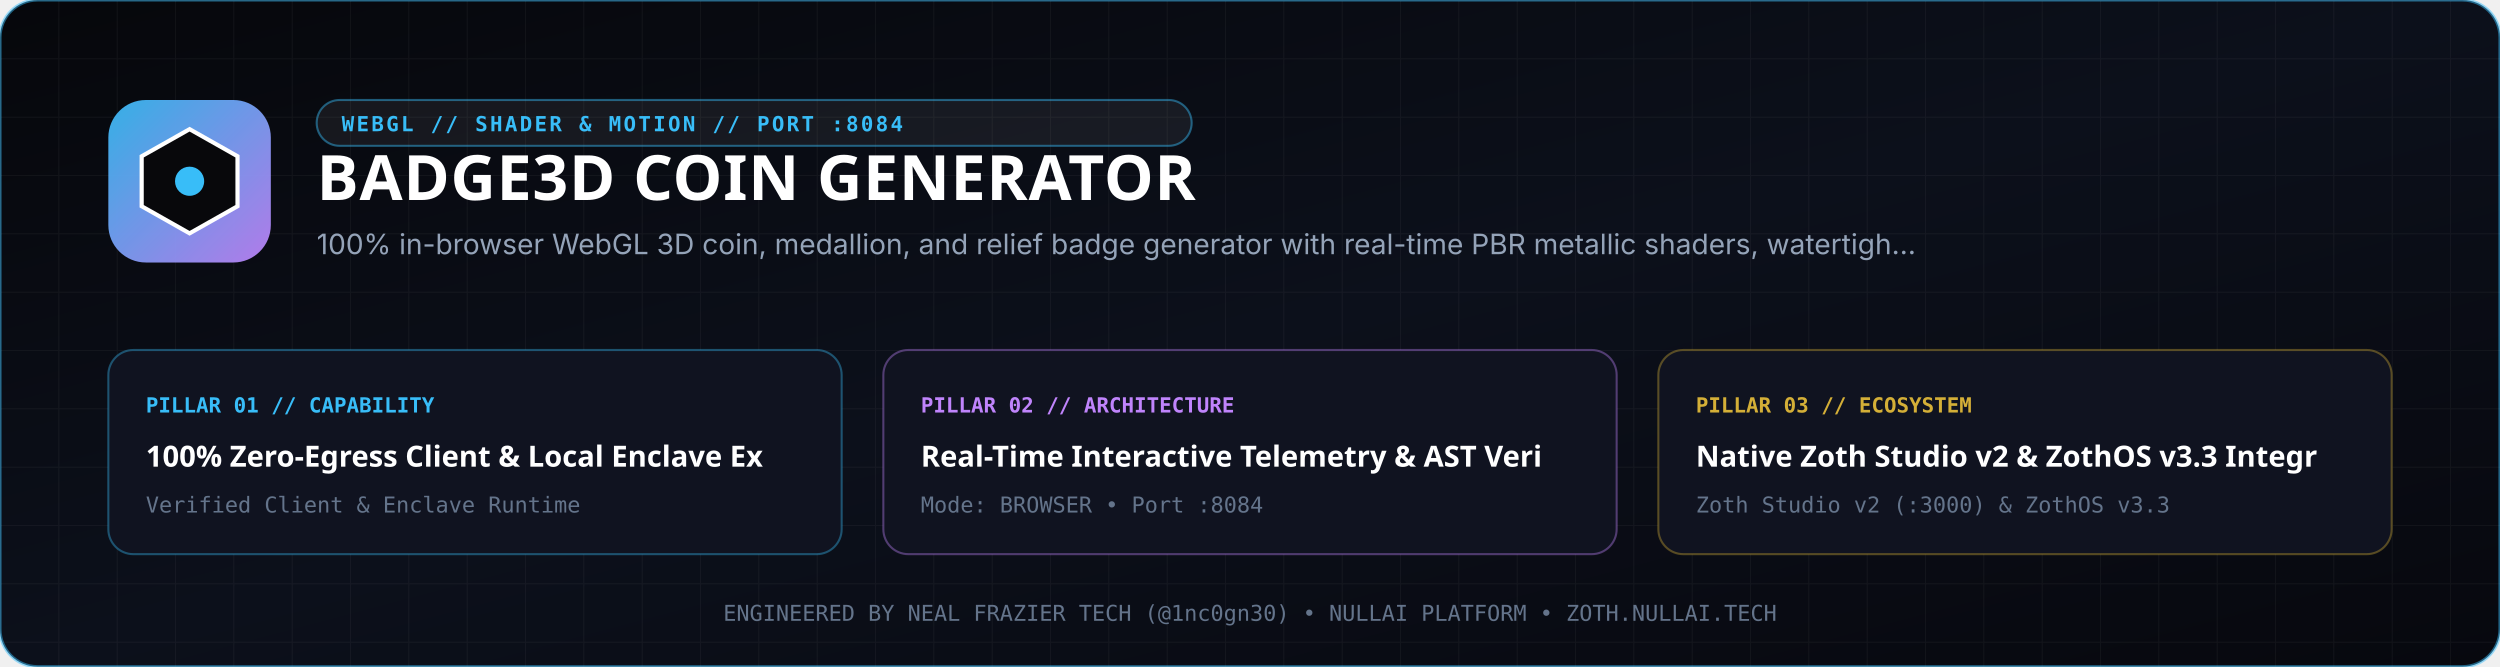
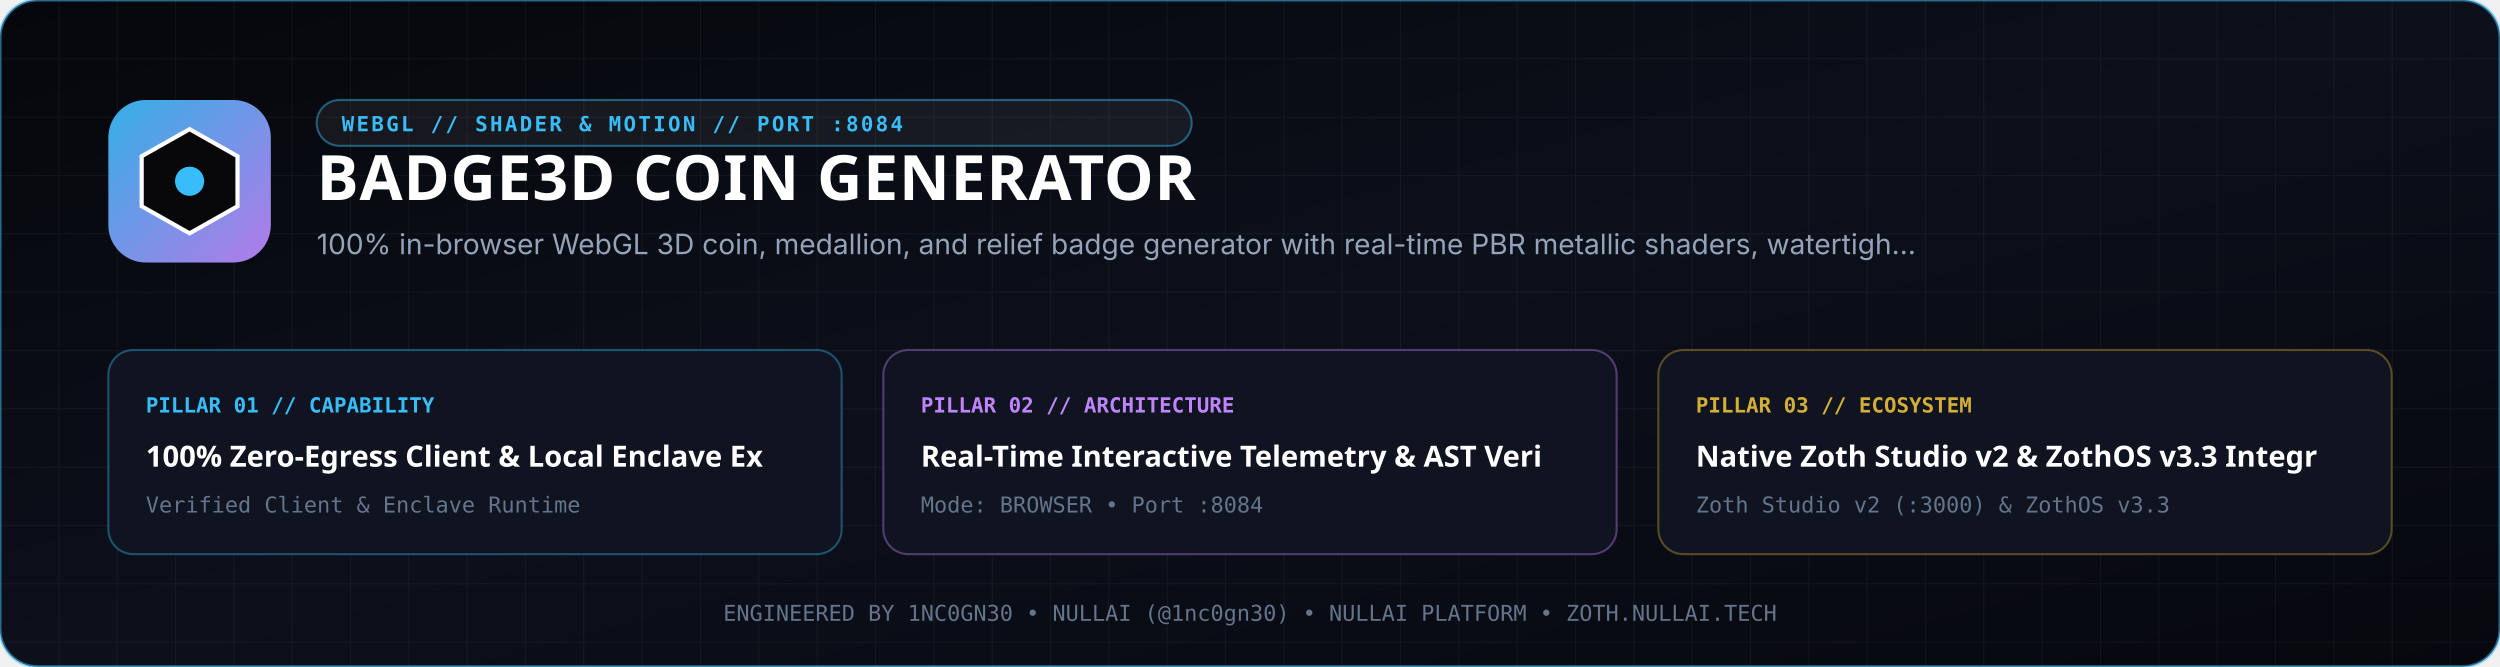
<svg xmlns="http://www.w3.org/2000/svg" viewBox="0 0 1200 320" width="100%" height="100%">
  <defs>
    <linearGradient id="bg" x1="0%" y1="0%" x2="100%" y2="100%">
      <stop offset="0%" stop-color="#06070B" />
      <stop offset="50%" stop-color="#0C101B" />
      <stop offset="100%" stop-color="#07080E" />
    </linearGradient>
    <linearGradient id="accent" x1="0%" y1="0%" x2="100%" y2="100%">
      <stop offset="0%" stop-color="#38BDF8" />
      <stop offset="100%" stop-color="#C084FC" />
    </linearGradient>
    <pattern id="grid" width="28" height="28" patternUnits="userSpaceOnUse">
      <path d="M 28 0 L 0 0 0 28" fill="none" stroke="rgba(255,255,255,0.04)" stroke-width="1" />
    </pattern>
  </defs>
  <rect width="1200" height="320" rx="18" fill="url(#bg)" stroke="#38BDF8" stroke-opacity="0.5" stroke-width="1.5" />
  <rect width="1200" height="320" rx="18" fill="url(#grid)" />
  <g transform="translate(52, 48)">
    <rect width="78" height="78" rx="18" fill="url(#accent)" opacity="0.92" />
    <polygon points="39,14 62,27 62,51 39,64 16,51 16,27" fill="#08080B" stroke="#FFFFFF" stroke-width="2" />
    <circle cx="39" cy="39" r="7" fill="#38BDF8" />
  </g>
  <g transform="translate(152, 62)">
    <rect x="0" y="-14" width="420" height="22" rx="11" fill="rgba(255,255,255,0.06)" stroke="#38BDF8" stroke-opacity="0.45" />
    <text x="12" y="1" fill="#38BDF8" font-family="JetBrains Mono, monospace" font-size="10" font-weight="700" letter-spacing="1.1">WEBGL // SHADER &amp; MOTION // PORT :8084</text>
    <text x="0" y="34" fill="#FFFFFF" font-family="Syne, Space Grotesk, sans-serif" font-size="30" font-weight="800" letter-spacing="0.4">BADGE3D COIN GENERATOR</text>
    <text x="0" y="60" fill="#94A3B8" font-family="Inter, sans-serif" font-size="13.5">100% in-browser WebGL 3D coin, medallion, and relief badge generator with real-time PBR metallic shaders, watertigh...</text>
  </g>
  <g transform="translate(52, 168)">
    <rect x="0" y="0" width="352" height="98" rx="12" fill="#101320" stroke="#38BDF8" stroke-opacity="0.38" />
    <text x="18" y="30" fill="#38BDF8" font-family="JetBrains Mono, monospace" font-size="10" font-weight="700">PILLAR 01 // CAPABILITY</text>
    <text x="18" y="56" fill="#FFFFFF" font-family="Space Grotesk, sans-serif" font-size="14" font-weight="700">100% Zero-Egress Client &amp; Local Enclave Ex</text>
    <text x="18" y="78" fill="#64748B" font-family="JetBrains Mono, monospace" font-size="10.5">Verified Client &amp; Enclave Runtime</text>
    <rect x="372" y="0" width="352" height="98" rx="12" fill="#101320" stroke="#C084FC" stroke-opacity="0.38" />
    <text x="390" y="30" fill="#C084FC" font-family="JetBrains Mono, monospace" font-size="10" font-weight="700">PILLAR 02 // ARCHITECTURE</text>
    <text x="390" y="56" fill="#FFFFFF" font-family="Space Grotesk, sans-serif" font-size="14" font-weight="700">Real-Time Interactive Telemetry &amp; AST Veri</text>
    <text x="390" y="78" fill="#64748B" font-family="JetBrains Mono, monospace" font-size="10.5">Mode: BROWSER • Port :8084</text>
    <rect x="744" y="0" width="352" height="98" rx="12" fill="#101320" stroke="#D4AF37" stroke-opacity="0.38" />
    <text x="762" y="30" fill="#D4AF37" font-family="JetBrains Mono, monospace" font-size="10" font-weight="700">PILLAR 03 // ECOSYSTEM</text>
    <text x="762" y="56" fill="#FFFFFF" font-family="Space Grotesk, sans-serif" font-size="14" font-weight="700">Native Zoth Studio v2 &amp; ZothOS v3.3 Integr</text>
    <text x="762" y="78" fill="#64748B" font-family="JetBrains Mono, monospace" font-size="10.5">Zoth Studio v2 (:3000) &amp; ZothOS v3.3</text>
  </g>
  <text x="600" y="298" text-anchor="middle" fill="#64748B" font-family="JetBrains Mono, monospace" font-size="10.5">
-     ENGINEERED BY NEAL FRAZIER TECH (@1nc0gn30)  •  NULLAI PLATFORM  •  ZOTH.NULLAI.TECH
+     ENGINEERED BY 1NC0GN30 • NULLAI (@1nc0gn30)  •  NULLAI PLATFORM  •  ZOTH.NULLAI.TECH
  </text>
</svg>
